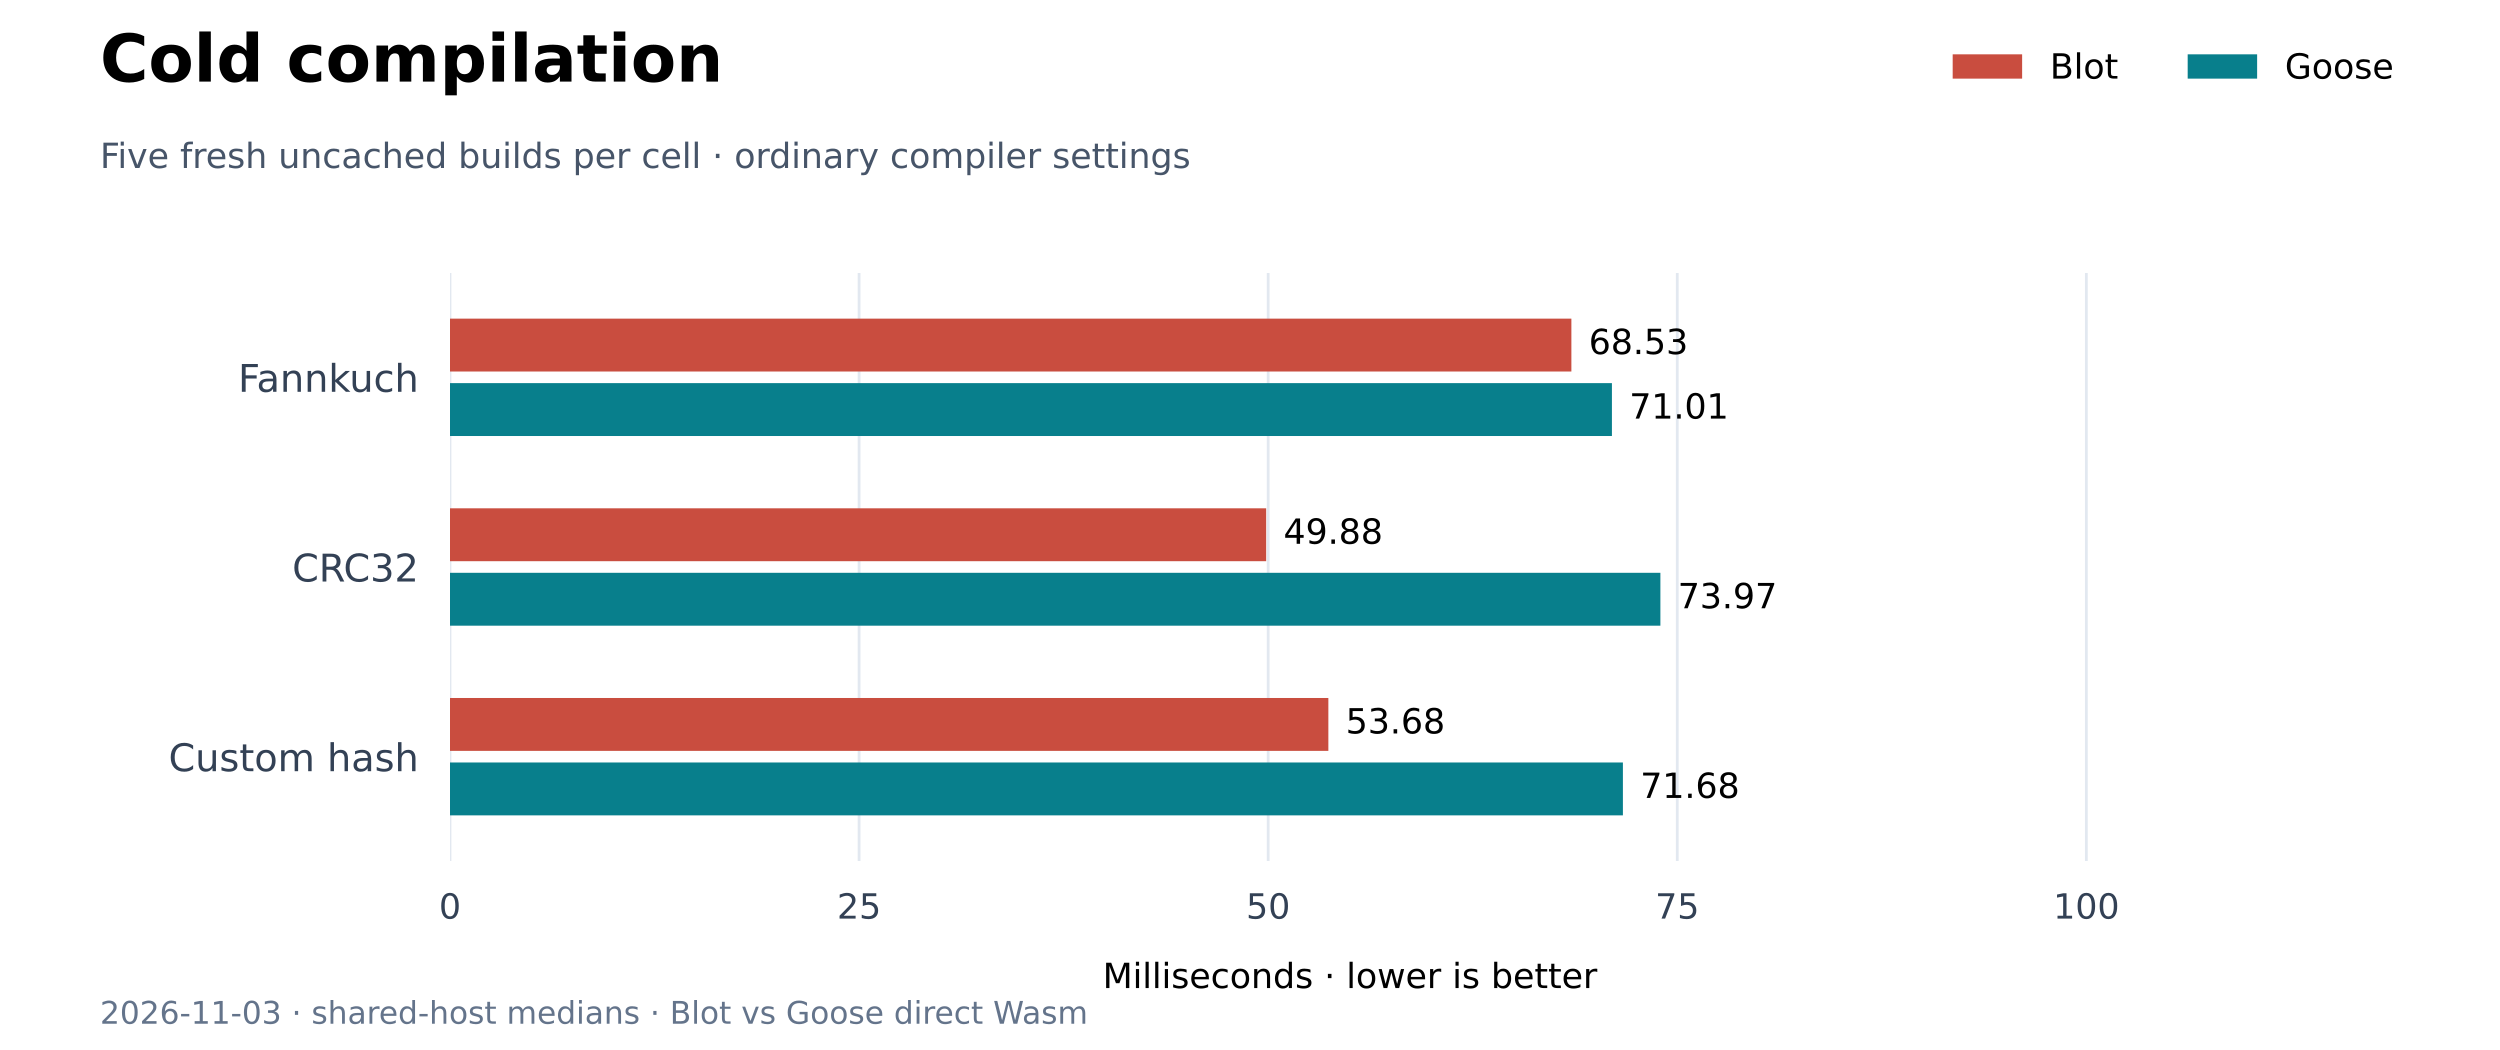
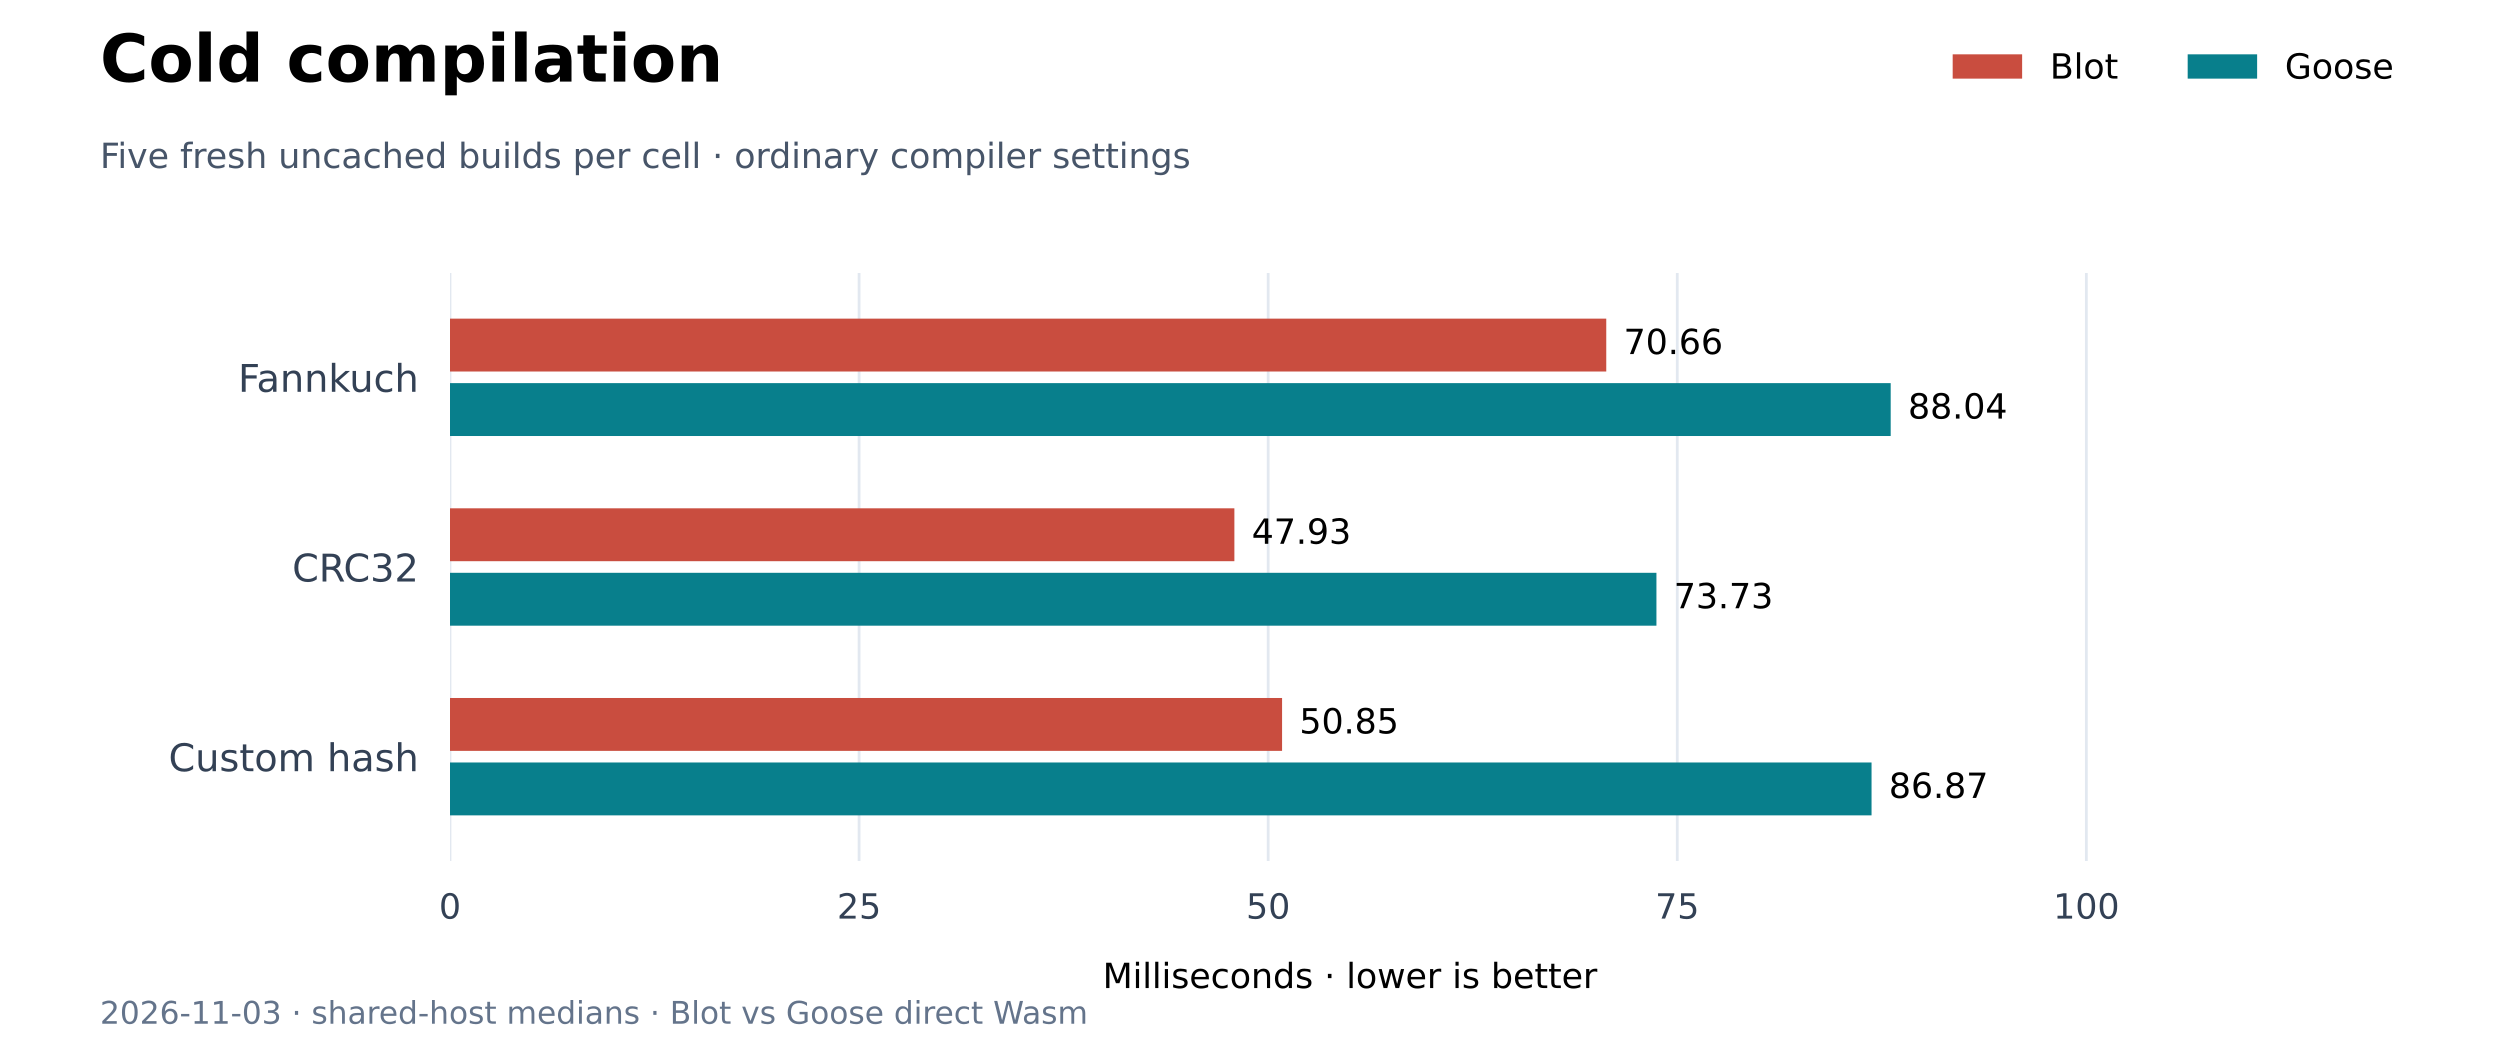
<svg xmlns="http://www.w3.org/2000/svg" width="720pt" height="302.4pt" viewBox="0 0 720 302.4" version="1.1">
  <defs>
    <style type="text/css">
    * {
      stroke-linejoin: round;
      stroke-linecap: butt;
    }
    </style>
  </defs>
  <g id="figure_1">
    <g id="patch_1">
      <path d="M 0 302.4 L 720 302.4 L 720 0 L 0 0 z " style="fill: #ffffff" />
    </g>
    <g id="axes_1">
      <g id="patch_2">
        <path d="M 129.6 247.968 L 648 247.968 L 648 78.624 L 129.6 78.624 z " style="fill: #ffffff" />
      </g>
      <g id="matplotlib.axis_1">
        <g id="xtick_1">
          <g id="line2d_1">
            <path d="M 129.6 247.968 L 129.6 78.624 " clip-path="url(#pb34b5c2c9b)" style="fill: none; stroke: #e2e8f0; stroke-width: 0.8; stroke-linecap: square" />
          </g>
          <g id="line2d_2" />
          <g id="text_1">
            <text style="font-size: 10px; font-family: 'DejaVu Sans', 'Bitstream Vera Sans', 'Computer Modern Sans Serif', 'Lucida Grande', 'Verdana', 'Geneva', 'Lucid', 'Arial', 'Helvetica', 'Avant Garde', sans-serif; text-anchor: middle; fill: #334155" x="129.6" y="264.566" transform="rotate(-0 129.6 264.5657)">0</text>
          </g>
        </g>
        <g id="xtick_2">
          <g id="line2d_3">
            <path d="M 247.418 247.968 L 247.418 78.624 " clip-path="url(#pb34b5c2c9b)" style="fill: none; stroke: #e2e8f0; stroke-width: 0.8; stroke-linecap: square" />
          </g>
          <g id="line2d_4" />
          <g id="text_2">
            <text style="font-size: 10px; font-family: 'DejaVu Sans', 'Bitstream Vera Sans', 'Computer Modern Sans Serif', 'Lucida Grande', 'Verdana', 'Geneva', 'Lucid', 'Arial', 'Helvetica', 'Avant Garde', sans-serif; text-anchor: middle; fill: #334155" x="247.418" y="264.566" transform="rotate(-0 247.4182 264.5657)">25</text>
          </g>
        </g>
        <g id="xtick_3">
          <g id="line2d_5">
            <path d="M 365.236 247.968 L 365.236 78.624 " clip-path="url(#pb34b5c2c9b)" style="fill: none; stroke: #e2e8f0; stroke-width: 0.8; stroke-linecap: square" />
          </g>
          <g id="line2d_6" />
          <g id="text_3">
            <text style="font-size: 10px; font-family: 'DejaVu Sans', 'Bitstream Vera Sans', 'Computer Modern Sans Serif', 'Lucida Grande', 'Verdana', 'Geneva', 'Lucid', 'Arial', 'Helvetica', 'Avant Garde', sans-serif; text-anchor: middle; fill: #334155" x="365.236" y="264.566" transform="rotate(-0 365.2364 264.5657)">50</text>
          </g>
        </g>
        <g id="xtick_4">
          <g id="line2d_7">
            <path d="M 483.055 247.968 L 483.055 78.624 " clip-path="url(#pb34b5c2c9b)" style="fill: none; stroke: #e2e8f0; stroke-width: 0.8; stroke-linecap: square" />
          </g>
          <g id="line2d_8" />
          <g id="text_4">
            <text style="font-size: 10px; font-family: 'DejaVu Sans', 'Bitstream Vera Sans', 'Computer Modern Sans Serif', 'Lucida Grande', 'Verdana', 'Geneva', 'Lucid', 'Arial', 'Helvetica', 'Avant Garde', sans-serif; text-anchor: middle; fill: #334155" x="483.055" y="264.566" transform="rotate(-0 483.0545 264.5657)">75</text>
          </g>
        </g>
        <g id="xtick_5">
          <g id="line2d_9">
            <path d="M 600.873 247.968 L 600.873 78.624 " clip-path="url(#pb34b5c2c9b)" style="fill: none; stroke: #e2e8f0; stroke-width: 0.8; stroke-linecap: square" />
          </g>
          <g id="line2d_10" />
          <g id="text_5">
            <text style="font-size: 10px; font-family: 'DejaVu Sans', 'Bitstream Vera Sans', 'Computer Modern Sans Serif', 'Lucida Grande', 'Verdana', 'Geneva', 'Lucid', 'Arial', 'Helvetica', 'Avant Garde', sans-serif; text-anchor: middle; fill: #334155" x="600.873" y="264.566" transform="rotate(-0 600.8727 264.5657)">100</text>
          </g>
        </g>
        <g id="text_6">
          <text style="font-size: 10px; font-family: 'DejaVu Sans', 'Bitstream Vera Sans', 'Computer Modern Sans Serif', 'Lucida Grande', 'Verdana', 'Geneva', 'Lucid', 'Arial', 'Helvetica', 'Avant Garde', sans-serif; text-anchor: middle" x="388.8" y="284.566" transform="rotate(-0 388.8 284.5664)">Milliseconds · lower is better</text>
        </g>
      </g>
      <g id="matplotlib.axis_2">
        <g id="ytick_1">
          <g id="line2d_11" />
          <g id="text_7">
            <text style="font-size: 11px; font-family: 'DejaVu Sans', 'Bitstream Vera Sans', 'Computer Modern Sans Serif', 'Lucida Grande', 'Verdana', 'Geneva', 'Lucid', 'Arial', 'Helvetica', 'Avant Garde', sans-serif; text-anchor: end; fill: #334155" x="120.6" y="112.848" transform="rotate(-0 120.6 112.848)">Fannkuch</text>
          </g>
        </g>
        <g id="ytick_2">
          <g id="line2d_12" />
          <g id="text_8">
            <text style="font-size: 11px; font-family: 'DejaVu Sans', 'Bitstream Vera Sans', 'Computer Modern Sans Serif', 'Lucida Grande', 'Verdana', 'Geneva', 'Lucid', 'Arial', 'Helvetica', 'Avant Garde', sans-serif; text-anchor: end; fill: #334155" x="120.6" y="167.475" transform="rotate(-0 120.6 167.4747)">CRC32</text>
          </g>
        </g>
        <g id="ytick_3">
          <g id="line2d_13" />
          <g id="text_9">
            <text style="font-size: 11px; font-family: 'DejaVu Sans', 'Bitstream Vera Sans', 'Computer Modern Sans Serif', 'Lucida Grande', 'Verdana', 'Geneva', 'Lucid', 'Arial', 'Helvetica', 'Avant Garde', sans-serif; text-anchor: end; fill: #334155" x="120.6" y="222.102" transform="rotate(-0 120.6 222.1022)">Custom hash</text>
          </g>
        </g>
      </g>
      <g id="patch_3">
-         <path d="M 129.6 91.767 L 452.558 91.767 L 452.558 106.997 L 129.6 106.997 z " clip-path="url(#pb34b5c2c9b)" style="fill: #c94d3f" />
+         <path d="M 129.6 91.767 L 462.602 91.767 L 462.602 106.997 L 129.6 106.997 z " clip-path="url(#pb34b5c2c9b)" style="fill: #c94d3f" />
      </g>
      <g id="patch_4">
-         <path d="M 129.6 146.394 L 364.654 146.394 L 364.654 161.624 L 129.6 161.624 z " clip-path="url(#pb34b5c2c9b)" style="fill: #c94d3f" />
+         <path d="M 129.6 146.394 L 355.501 146.394 L 355.501 161.624 L 129.6 161.624 z " clip-path="url(#pb34b5c2c9b)" style="fill: #c94d3f" />
      </g>
      <g id="patch_5">
-         <path d="M 129.6 201.021 L 382.568 201.021 L 382.568 216.252 L 129.6 216.252 z " clip-path="url(#pb34b5c2c9b)" style="fill: #c94d3f" />
+         <path d="M 129.6 201.021 L 369.237 201.021 L 369.237 216.252 L 129.6 216.252 z " clip-path="url(#pb34b5c2c9b)" style="fill: #c94d3f" />
      </g>
      <g id="patch_6">
-         <path d="M 129.6 110.34 L 464.233 110.34 L 464.233 125.571 L 129.6 125.571 z " clip-path="url(#pb34b5c2c9b)" style="fill: #087f8c" />
+         <path d="M 129.6 110.34 L 544.52 110.34 L 544.52 125.571 L 129.6 125.571 z " clip-path="url(#pb34b5c2c9b)" style="fill: #087f8c" />
      </g>
      <g id="patch_7">
-         <path d="M 129.6 164.968 L 478.191 164.968 L 478.191 180.198 L 129.6 180.198 z " clip-path="url(#pb34b5c2c9b)" style="fill: #087f8c" />
+         <path d="M 129.6 164.968 L 477.053 164.968 L 477.053 180.198 L 129.6 180.198 z " clip-path="url(#pb34b5c2c9b)" style="fill: #087f8c" />
      </g>
      <g id="patch_8">
-         <path d="M 129.6 219.595 L 467.396 219.595 L 467.396 234.825 L 129.6 234.825 z " clip-path="url(#pb34b5c2c9b)" style="fill: #087f8c" />
+         <path d="M 129.6 219.595 L 539.004 219.595 L 539.004 234.825 L 129.6 234.825 z " clip-path="url(#pb34b5c2c9b)" style="fill: #087f8c" />
      </g>
      <g id="text_10">
-         <text style="font-size: 10px; font-family: 'DejaVu Sans', 'Bitstream Vera Sans', 'Computer Modern Sans Serif', 'Lucida Grande', 'Verdana', 'Geneva', 'Lucid', 'Arial', 'Helvetica', 'Avant Garde', sans-serif; text-anchor: start" x="457.558" y="101.98" transform="rotate(-0 457.558 101.98)">68.53</text>
+         <text style="font-size: 10px; font-family: 'DejaVu Sans', 'Bitstream Vera Sans', 'Computer Modern Sans Serif', 'Lucida Grande', 'Verdana', 'Geneva', 'Lucid', 'Arial', 'Helvetica', 'Avant Garde', sans-serif; text-anchor: start" x="467.602" y="101.98" transform="rotate(-0 467.6023 101.98)">70.66</text>
      </g>
      <g id="text_11">
-         <text style="font-size: 10px; font-family: 'DejaVu Sans', 'Bitstream Vera Sans', 'Computer Modern Sans Serif', 'Lucida Grande', 'Verdana', 'Geneva', 'Lucid', 'Arial', 'Helvetica', 'Avant Garde', sans-serif; text-anchor: start" x="369.654" y="156.607" transform="rotate(-0 369.6537 156.607)">49.88</text>
+         <text style="font-size: 10px; font-family: 'DejaVu Sans', 'Bitstream Vera Sans', 'Computer Modern Sans Serif', 'Lucida Grande', 'Verdana', 'Geneva', 'Lucid', 'Arial', 'Helvetica', 'Avant Garde', sans-serif; text-anchor: start" x="360.501" y="156.607" transform="rotate(-0 360.5009 156.607)">47.93</text>
      </g>
      <g id="text_12">
-         <text style="font-size: 10px; font-family: 'DejaVu Sans', 'Bitstream Vera Sans', 'Computer Modern Sans Serif', 'Lucida Grande', 'Verdana', 'Geneva', 'Lucid', 'Arial', 'Helvetica', 'Avant Garde', sans-serif; text-anchor: start" x="387.568" y="211.234" transform="rotate(-0 387.568 211.2341)">53.68</text>
+         <text style="font-size: 10px; font-family: 'DejaVu Sans', 'Bitstream Vera Sans', 'Computer Modern Sans Serif', 'Lucida Grande', 'Verdana', 'Geneva', 'Lucid', 'Arial', 'Helvetica', 'Avant Garde', sans-serif; text-anchor: start" x="374.237" y="211.234" transform="rotate(-0 374.2367 211.2341)">50.85</text>
      </g>
      <g id="text_13">
-         <text style="font-size: 10px; font-family: 'DejaVu Sans', 'Bitstream Vera Sans', 'Computer Modern Sans Serif', 'Lucida Grande', 'Verdana', 'Geneva', 'Lucid', 'Arial', 'Helvetica', 'Avant Garde', sans-serif; text-anchor: start" x="469.233" y="120.553" transform="rotate(-0 469.233 120.5532)">71.01</text>
+         <text style="font-size: 10px; font-family: 'DejaVu Sans', 'Bitstream Vera Sans', 'Computer Modern Sans Serif', 'Lucida Grande', 'Verdana', 'Geneva', 'Lucid', 'Arial', 'Helvetica', 'Avant Garde', sans-serif; text-anchor: start" x="549.52" y="120.553" transform="rotate(-0 549.5195 120.5532)">88.04</text>
      </g>
      <g id="text_14">
-         <text style="font-size: 10px; font-family: 'DejaVu Sans', 'Bitstream Vera Sans', 'Computer Modern Sans Serif', 'Lucida Grande', 'Verdana', 'Geneva', 'Lucid', 'Arial', 'Helvetica', 'Avant Garde', sans-serif; text-anchor: start" x="483.191" y="175.18" transform="rotate(-0 483.1907 175.1803)">73.97</text>
+         <text style="font-size: 10px; font-family: 'DejaVu Sans', 'Bitstream Vera Sans', 'Computer Modern Sans Serif', 'Lucida Grande', 'Verdana', 'Geneva', 'Lucid', 'Arial', 'Helvetica', 'Avant Garde', sans-serif; text-anchor: start" x="482.053" y="175.18" transform="rotate(-0 482.0533 175.1803)">73.73</text>
      </g>
      <g id="text_15">
-         <text style="font-size: 10px; font-family: 'DejaVu Sans', 'Bitstream Vera Sans', 'Computer Modern Sans Serif', 'Lucida Grande', 'Verdana', 'Geneva', 'Lucid', 'Arial', 'Helvetica', 'Avant Garde', sans-serif; text-anchor: start" x="472.396" y="229.807" transform="rotate(-0 472.3957 229.8074)">71.68</text>
+         <text style="font-size: 10px; font-family: 'DejaVu Sans', 'Bitstream Vera Sans', 'Computer Modern Sans Serif', 'Lucida Grande', 'Verdana', 'Geneva', 'Lucid', 'Arial', 'Helvetica', 'Avant Garde', sans-serif; text-anchor: start" x="544.004" y="229.807" transform="rotate(-0 544.0041 229.8074)">86.87</text>
      </g>
    </g>
    <g id="text_16">
      <text style="font-weight: 700; font-size: 19px; font-family: 'DejaVu Sans', 'Bitstream Vera Sans', 'Computer Modern Sans Serif', 'Lucida Grande', 'Verdana', 'Geneva', 'Lucid', 'Arial', 'Helvetica', 'Avant Garde', sans-serif; text-anchor: start" x="28.8" y="23.509" transform="rotate(-0 28.8 23.50903)">Cold compilation</text>
    </g>
    <g id="text_17">
      <text style="font-size: 10px; font-family: 'DejaVu Sans', 'Bitstream Vera Sans', 'Computer Modern Sans Serif', 'Lucida Grande', 'Verdana', 'Geneva', 'Lucid', 'Arial', 'Helvetica', 'Avant Garde', sans-serif; text-anchor: start; fill: #475569" x="28.8" y="48.384" transform="rotate(-0 28.8 48.384)">Five fresh uncached builds per cell · ordinary compiler settings</text>
    </g>
    <g id="text_18">
      <text style="font-size: 9px; font-family: 'DejaVu Sans', 'Bitstream Vera Sans', 'Computer Modern Sans Serif', 'Lucida Grande', 'Verdana', 'Geneva', 'Lucid', 'Arial', 'Helvetica', 'Avant Garde', sans-serif; text-anchor: start; fill: #64748b" x="28.8" y="294.84" transform="rotate(-0 28.8 294.84)">2026-11-03 · shared-host medians · Blot vs Goose direct Wasm</text>
    </g>
    <g id="legend_1">
      <g id="patch_9">
        <path d="M 562.373 22.646 L 582.373 22.646 L 582.373 15.646 L 562.373 15.646 z " style="fill: #c94d3f" />
      </g>
      <g id="text_19">
        <text style="font-size: 10px; font-family: 'DejaVu Sans', 'Bitstream Vera Sans', 'Computer Modern Sans Serif', 'Lucida Grande', 'Verdana', 'Geneva', 'Lucid', 'Arial', 'Helvetica', 'Avant Garde', sans-serif; text-anchor: start" x="590.373" y="22.646" transform="rotate(-0 590.3734 22.64644)">Blot</text>
      </g>
      <g id="patch_10">
        <path d="M 630.052 22.646 L 650.052 22.646 L 650.052 15.646 L 630.052 15.646 z " style="fill: #087f8c" />
      </g>
      <g id="text_20">
        <text style="font-size: 10px; font-family: 'DejaVu Sans', 'Bitstream Vera Sans', 'Computer Modern Sans Serif', 'Lucida Grande', 'Verdana', 'Geneva', 'Lucid', 'Arial', 'Helvetica', 'Avant Garde', sans-serif; text-anchor: start" x="658.052" y="22.646" transform="rotate(-0 658.0516 22.64644)">Goose</text>
      </g>
    </g>
  </g>
  <defs>
    <clipPath id="pb34b5c2c9b">
      <rect x="129.6" y="78.624" width="518.4" height="169.344" />
    </clipPath>
  </defs>
</svg>
